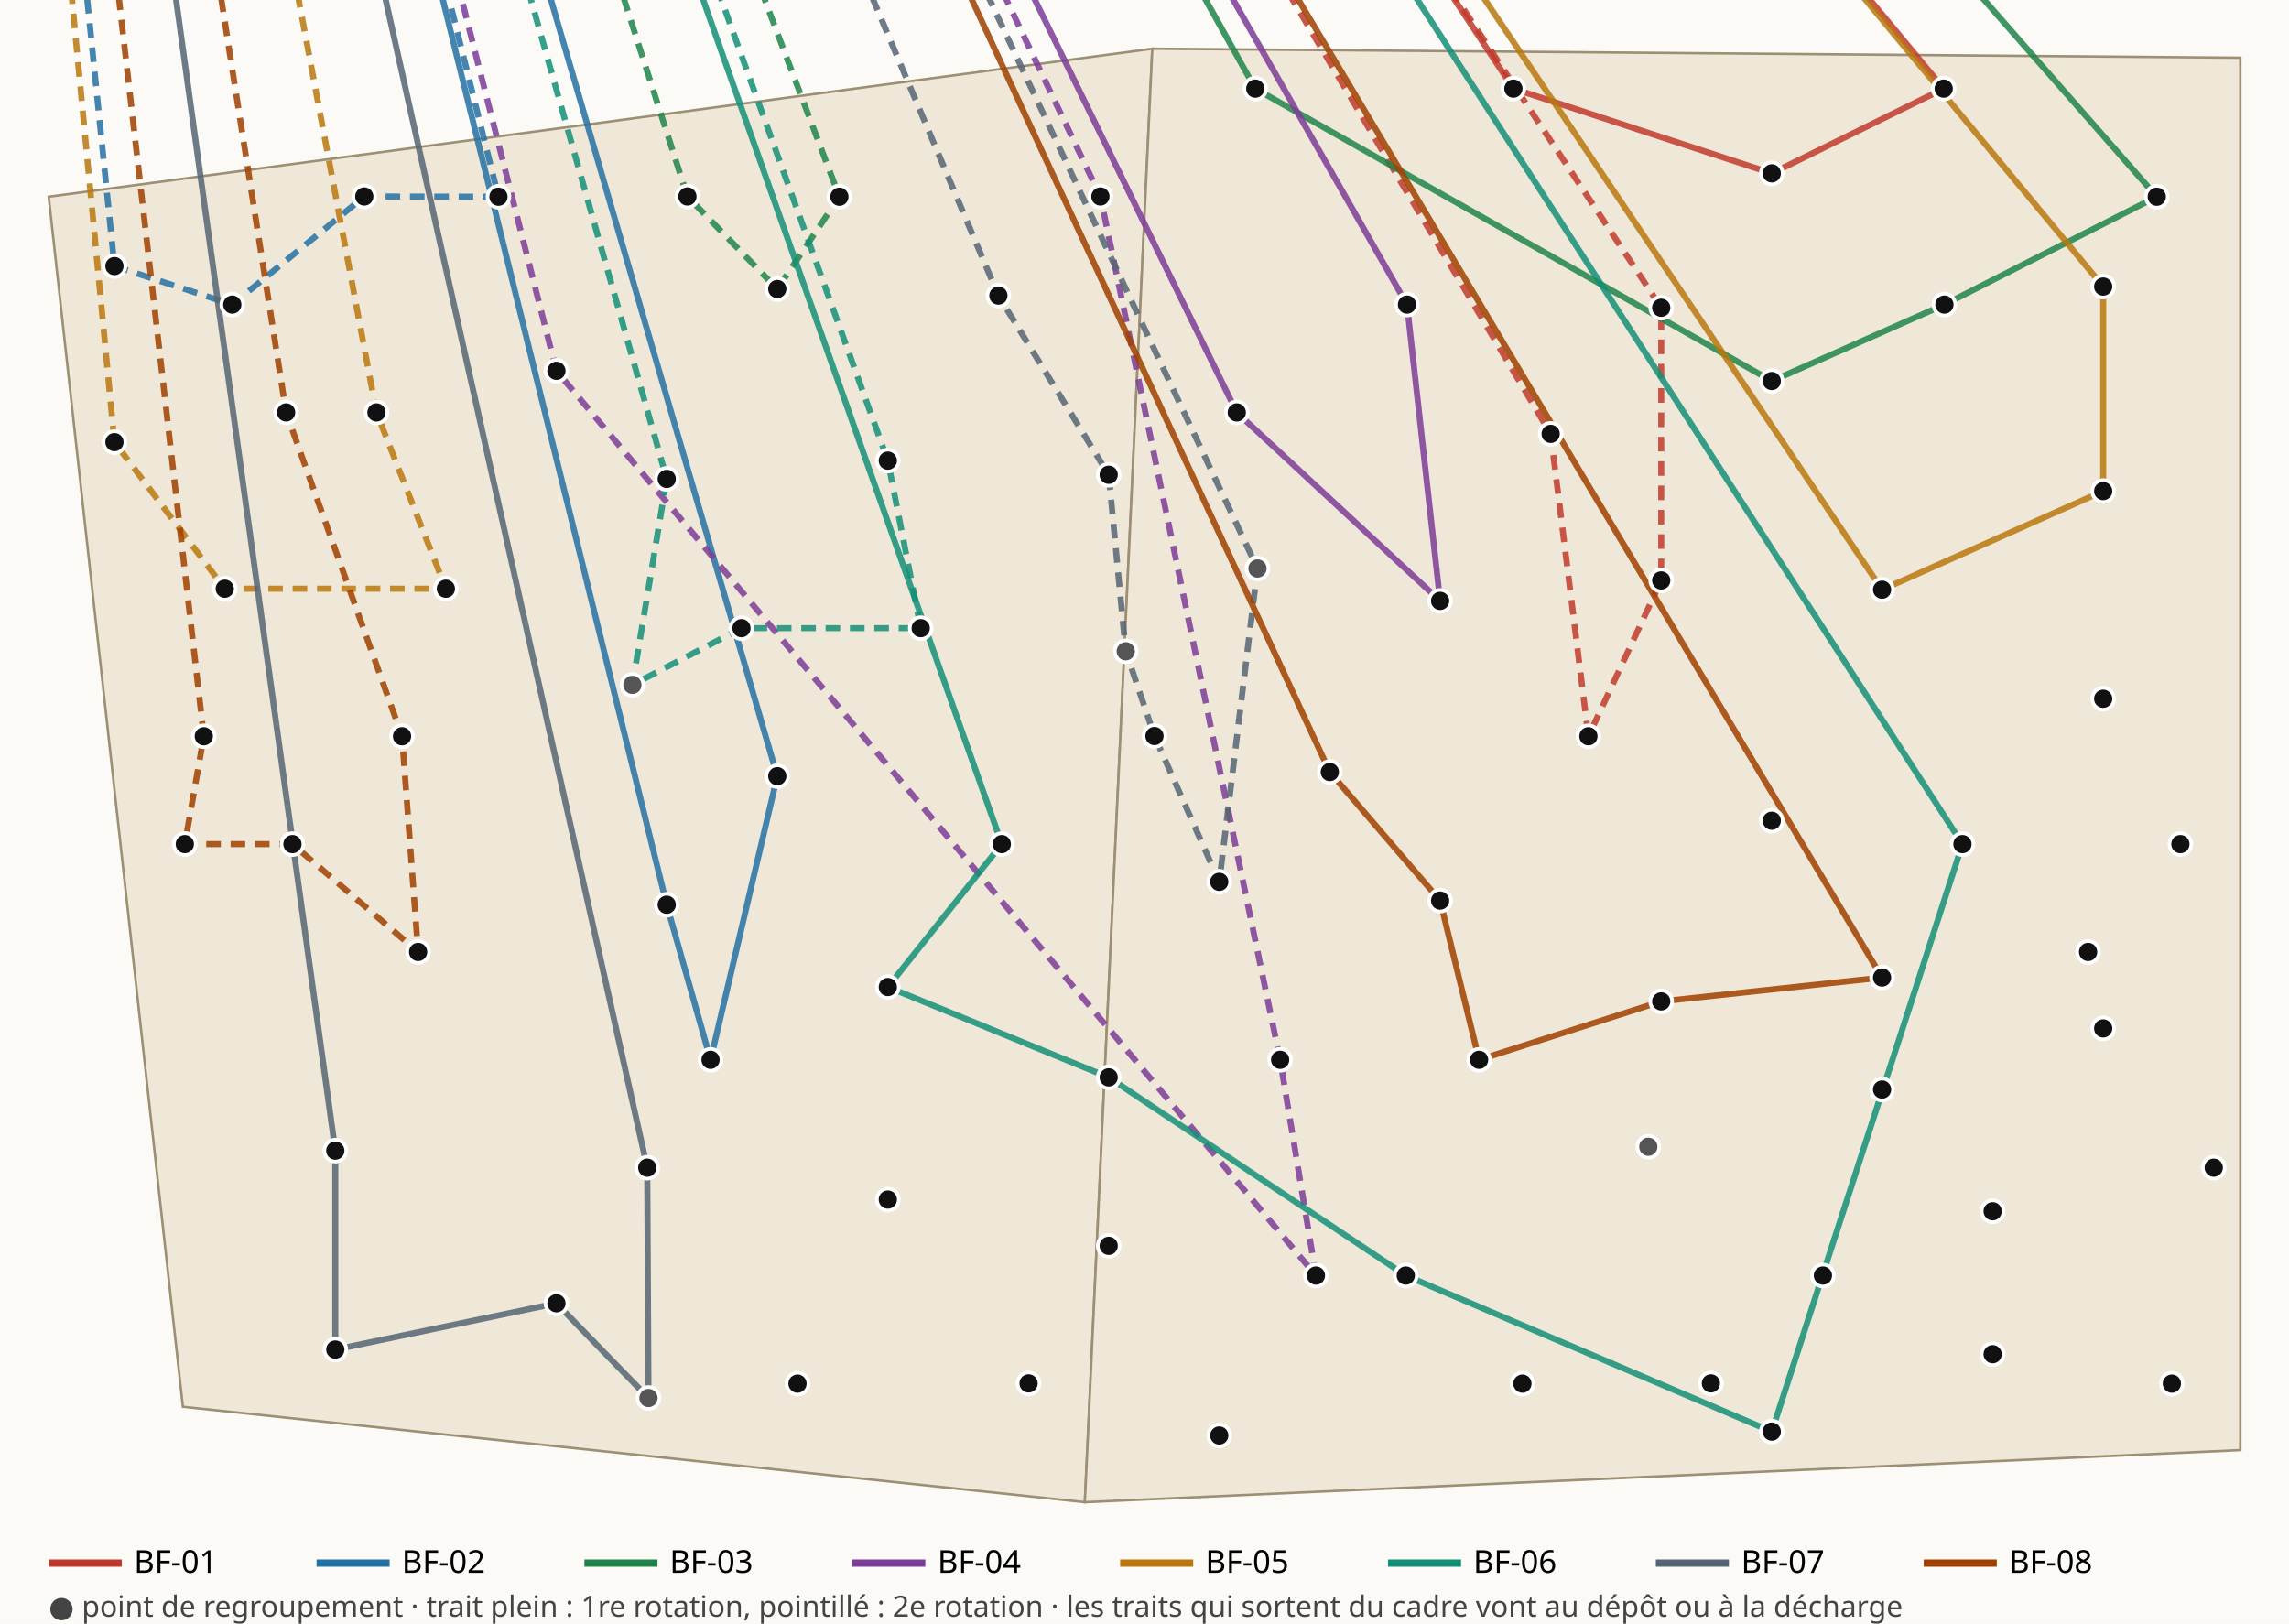
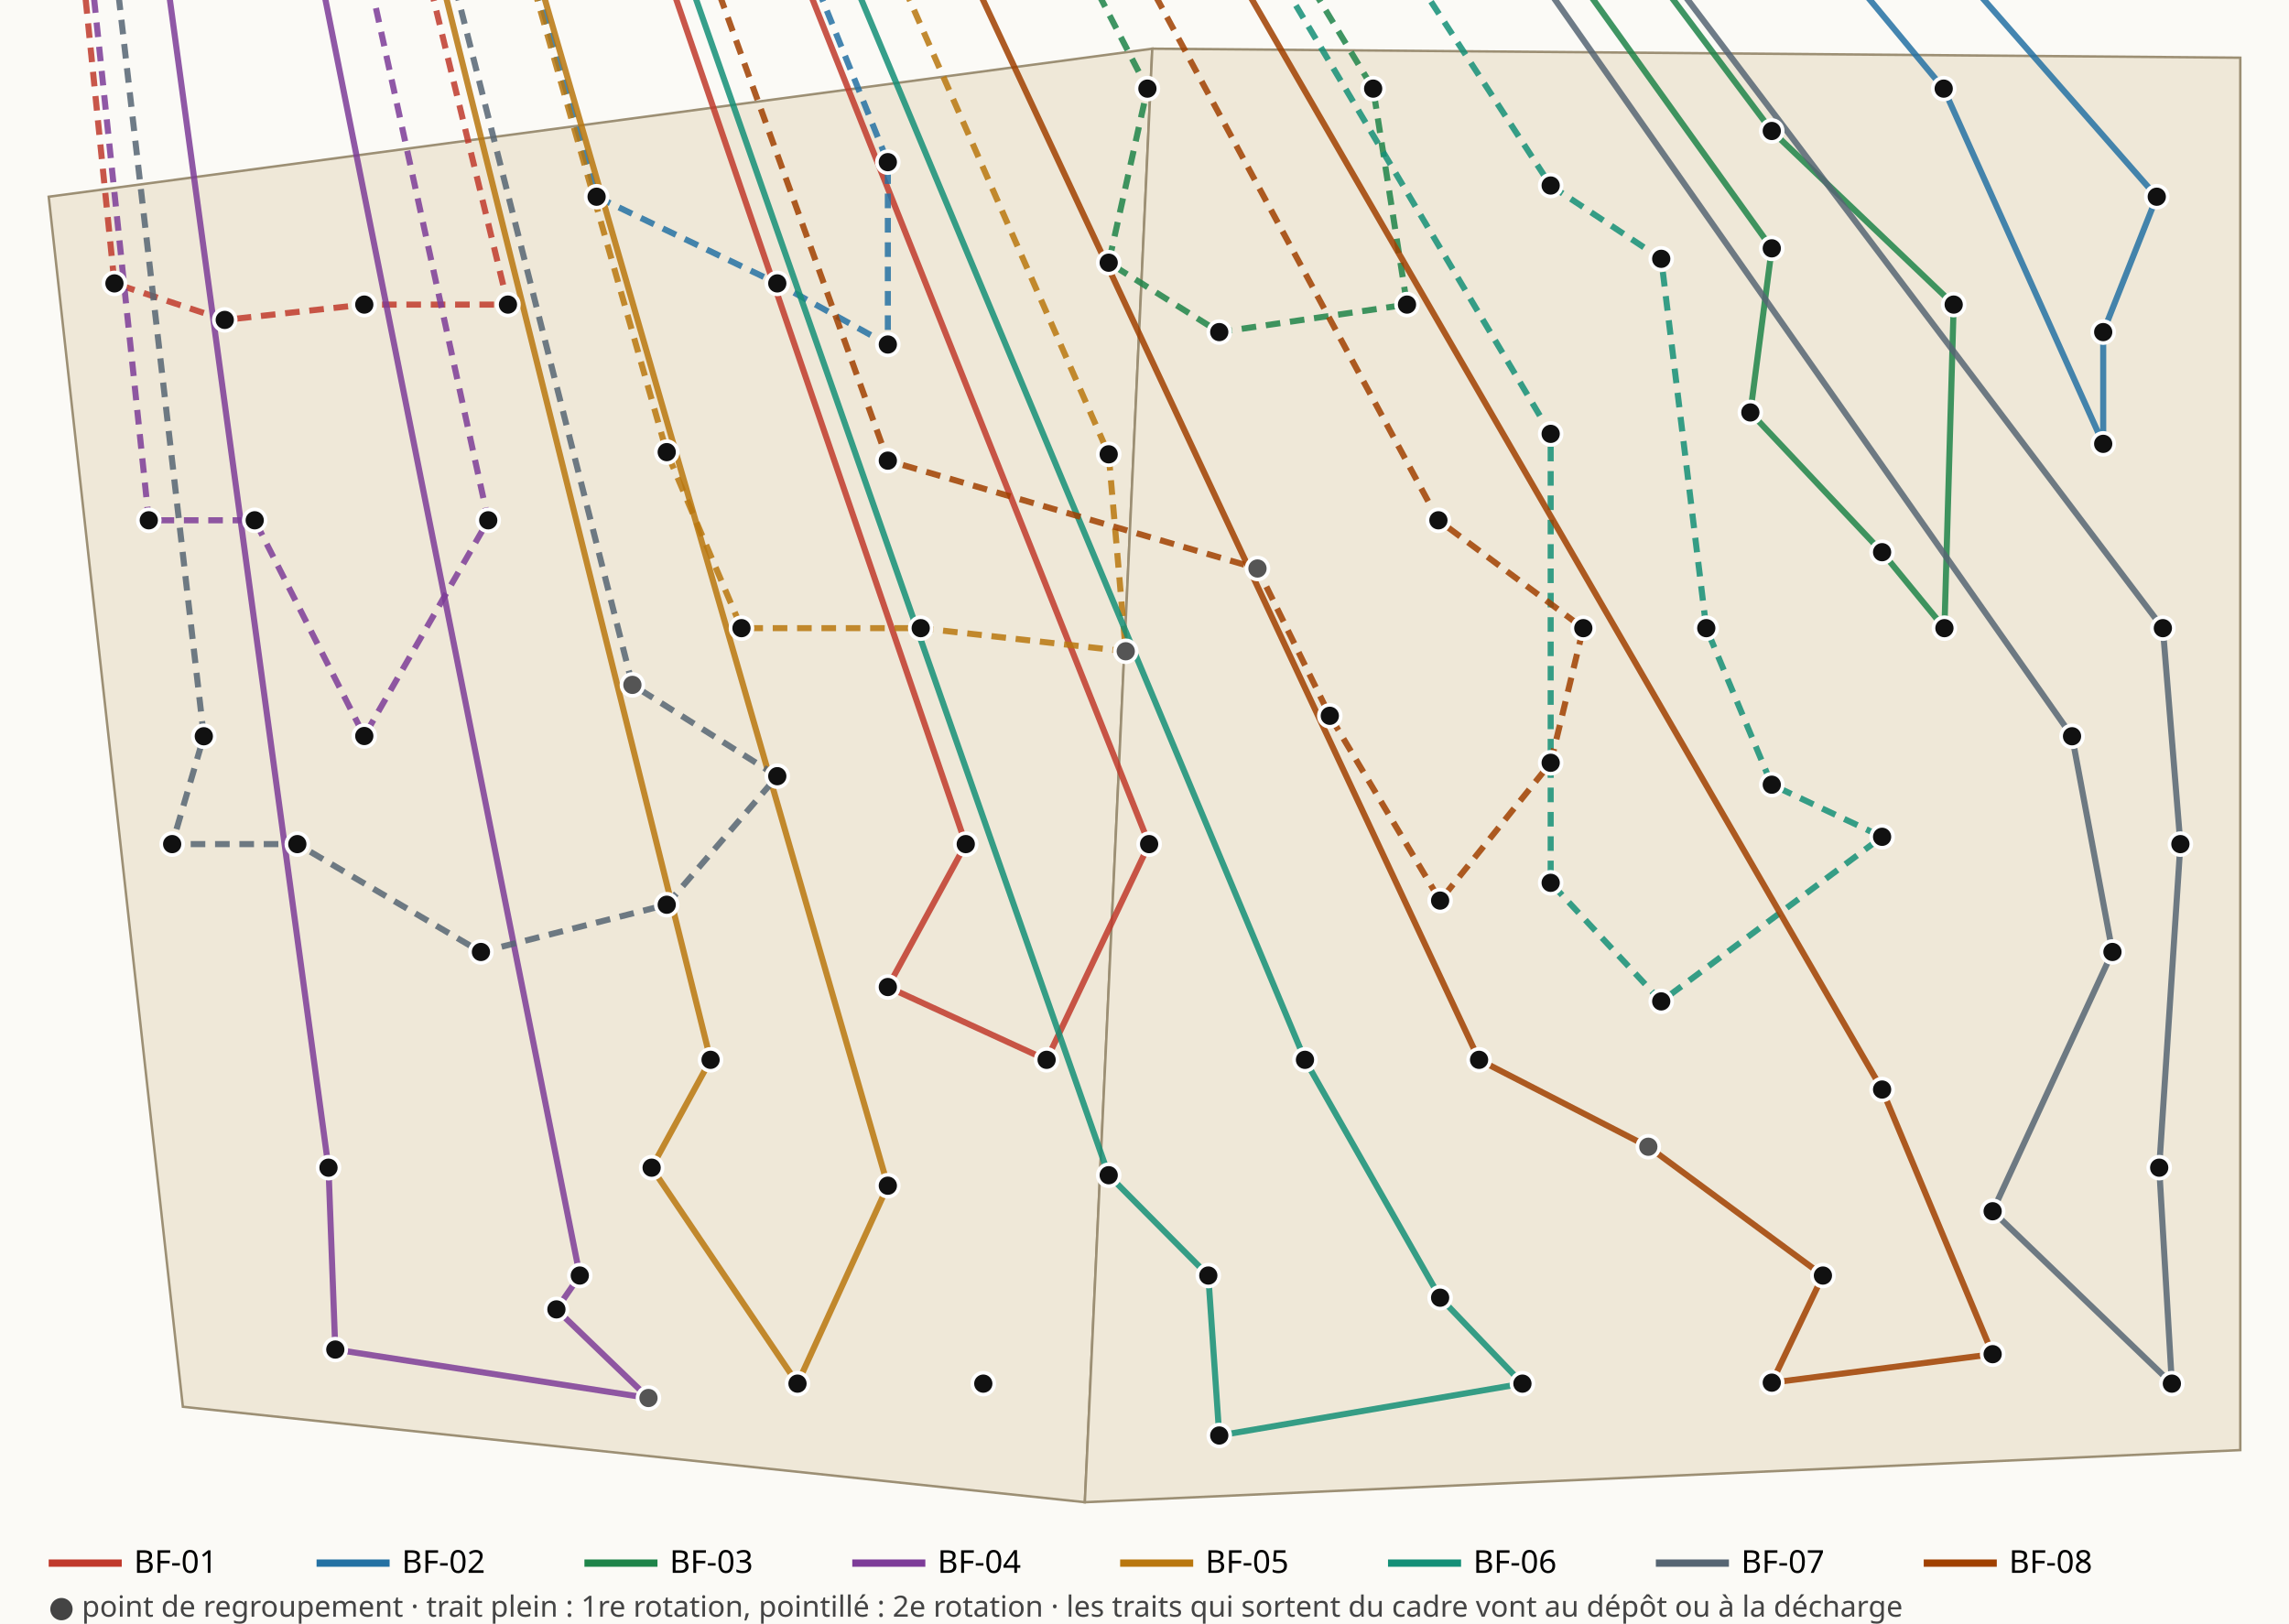
<svg xmlns="http://www.w3.org/2000/svg" width="940" height="667" font-family="sans-serif">
  <rect width="100%" height="100%" fill="#fbfaf6" />
  <clipPath id="cadre">
    <rect x="0" y="0" width="940" height="627" />
  </clipPath>
  <g clip-path="url(#cadre)">
    <polygon points="75.1,577.8 445.5,617.0 473.2,20.0 20.0,80.8 75.1,577.8" fill="#efe8d8" stroke="#9c8f74" />
    <polygon points="445.5,617.0 920.0,595.6 920.0,23.7 473.2,20.0 445.5,617.0" fill="#efe8d8" stroke="#9c8f74" />
-     <polyline points="-66.7,-1005.2 798.2,36.4 727.6,71.2 621.5,36.4 -66.7,-1005.2" fill="none" stroke="#c0392b" stroke-width="2.5" opacity=".85" />
-     <polyline points="-66.7,-1005.2 682.2,126.4 682.2,238.4 652.3,302.4 636.8,178.2 -66.7,-1005.2" fill="none" stroke="#c0392b" stroke-width="2.5" stroke-dasharray="6 4" opacity=".85" />
-     <polyline points="-66.7,-1005.2 319.2,318.8 291.8,435.3 273.8,371.6 -66.7,-1005.2" fill="none" stroke="#2471a3" stroke-width="2.5" opacity=".85" />
-     <polyline points="-66.7,-1005.2 47.0,109.3 95.4,125.1 149.6,80.7 204.7,80.8 -66.7,-1005.2" fill="none" stroke="#2471a3" stroke-width="2.5" stroke-dasharray="6 4" opacity=".85" />
-     <polyline points="-66.7,-1005.2 515.5,36.4 727.6,156.5 798.5,125.1 885.7,80.8 -66.7,-1005.2" fill="none" stroke="#1e8449" stroke-width="2.5" opacity=".85" />
-     <polyline points="-66.7,-1005.2 344.7,80.8 319.2,118.7 282.3,80.7 -66.7,-1005.2" fill="none" stroke="#1e8449" stroke-width="2.5" stroke-dasharray="6 4" opacity=".85" />
-     <polyline points="-66.7,-1005.2 507.9,169.4 591.4,246.8 577.8,125.1 -66.7,-1005.2" fill="none" stroke="#7d3c98" stroke-width="2.5" opacity=".85" />
-     <polyline points="-66.7,-1005.2 451.9,80.7 525.7,435.3 540.4,523.9 228.5,152.3 -66.7,-1005.2" fill="none" stroke="#7d3c98" stroke-width="2.5" stroke-dasharray="6 4" opacity=".85" />
-     <polyline points="-66.7,-1005.2 863.7,117.7 863.7,201.7 772.9,242.2 -66.7,-1005.2" fill="none" stroke="#b9770e" stroke-width="2.5" opacity=".85" />
-     <polyline points="-66.7,-1005.2 154.6,169.4 183.1,241.8 92.3,241.8 47.0,181.6 -66.7,-1005.2" fill="none" stroke="#b9770e" stroke-width="2.5" stroke-dasharray="6 4" opacity=".85" />
-     <polyline points="-66.7,-1005.2 805.9,346.7 727.6,588.0 577.3,523.9 455.3,442.5 364.6,405.4 411.4,346.7 -66.7,-1005.2" fill="none" stroke="#148f77" stroke-width="2.5" opacity=".85" />
-     <polyline points="-66.7,-1005.2 273.8,196.7 259.7,281.3 304.5,258.0 378.1,258.0 364.6,189.2 -66.7,-1005.2" fill="none" stroke="#148f77" stroke-width="2.5" stroke-dasharray="6 4" opacity=".85" />
-     <polyline points="-66.7,-1005.2 137.7,472.6 137.7,554.3 228.5,535.3 266.3,574.2 265.8,479.6 -66.7,-1005.2" fill="none" stroke="#566573" stroke-width="2.5" opacity=".85" />
-     <polyline points="-66.7,-1005.2 410.0,121.4 455.3,195.0 462.3,267.5 474.1,302.3 500.7,362.2 516.4,233.5 -66.7,-1005.2" fill="none" stroke="#566573" stroke-width="2.5" stroke-dasharray="6 4" opacity=".85" />
-     <polyline points="-66.7,-1005.2 772.9,401.5 682.2,411.3 607.4,435.3 591.4,369.9 546.1,317.1 -66.7,-1005.2" fill="none" stroke="#a04000" stroke-width="2.5" opacity=".85" />
-     <polyline points="-66.7,-1005.2 83.7,302.4 75.9,346.7 120.1,346.7 171.7,391.0 165.1,302.4 117.5,169.4 -66.7,-1005.2" fill="none" stroke="#a04000" stroke-width="2.5" stroke-dasharray="6 4" opacity=".85" />
+     <polyline points="-66.7,-1005.2 471.9,346.7 429.8,435.3 364.6,405.4 396.6,346.7 -66.7,-1005.2" fill="none" stroke="#c0392b" stroke-width="2.5" opacity=".85" />
+     <polyline points="-66.7,-1005.2 47.0,116.4 92.3,131.4 149.6,125.1 208.6,125.1 -66.7,-1005.2" fill="none" stroke="#c0392b" stroke-width="2.5" stroke-dasharray="6 4" opacity=".85" />
+     <polyline points="-66.7,-1005.2 885.7,80.8 863.7,136.4 863.7,182.3 798.2,36.4 -66.7,-1005.2" fill="none" stroke="#2471a3" stroke-width="2.5" opacity=".85" />
+     <polyline points="-66.7,-1005.2 245.0,80.8 319.2,116.4 364.6,141.5 364.6,66.6 -66.7,-1005.2" fill="none" stroke="#2471a3" stroke-width="2.5" stroke-dasharray="6 4" opacity=".85" />
+     <polyline points="-66.7,-1005.2 727.6,53.8 802.3,125.1 798.5,258.0 772.9,226.8 718.8,169.4 727.6,102.0 -66.7,-1005.2" fill="none" stroke="#1e8449" stroke-width="2.5" opacity=".85" />
+     <polyline points="-66.7,-1005.2 563.9,36.4 577.8,125.1 500.7,136.4 455.3,107.9 471.2,36.4 -66.7,-1005.2" fill="none" stroke="#1e8449" stroke-width="2.5" stroke-dasharray="6 4" opacity=".85" />
+     <polyline points="-66.7,-1005.2 134.9,479.6 137.7,554.3 266.3,574.2 228.5,537.8 238.1,523.9 -66.7,-1005.2" fill="none" stroke="#7d3c98" stroke-width="2.5" opacity=".85" />
+     <polyline points="-66.7,-1005.2 61.1,213.7 104.6,213.7 149.6,302.3 200.5,213.7 -66.7,-1005.2" fill="none" stroke="#7d3c98" stroke-width="2.5" stroke-dasharray="6 4" opacity=".85" />
+     <polyline points="-66.7,-1005.2 291.8,435.3 267.6,479.6 327.5,568.3 364.6,487.0 -66.7,-1005.2" fill="none" stroke="#b9770e" stroke-width="2.5" opacity=".85" />
+     <polyline points="-66.7,-1005.2 273.8,185.7 304.5,258.0 378.1,258.0 462.3,267.5 455.3,186.6 -66.7,-1005.2" fill="none" stroke="#b9770e" stroke-width="2.5" stroke-dasharray="6 4" opacity=".85" />
+     <polyline points="-66.7,-1005.2 535.9,435.3 591.4,533.0 625.2,568.3 500.7,589.6 496.2,523.9 455.3,482.7 -66.7,-1005.2" fill="none" stroke="#148f77" stroke-width="2.5" opacity=".85" />
+     <polyline points="-66.7,-1005.2 636.8,76.2 682.2,106.3 700.7,258.0 727.6,322.3 772.9,343.7 682.2,411.3 636.8,362.6 636.8,178.2 -66.7,-1005.2" fill="none" stroke="#148f77" stroke-width="2.5" stroke-dasharray="6 4" opacity=".85" />
+     <polyline points="-66.7,-1005.2 888.2,258.0 895.4,346.7 886.7,479.6 891.9,568.3 818.3,497.5 867.5,391.0 850.9,302.4 -66.7,-1005.2" fill="none" stroke="#566573" stroke-width="2.5" opacity=".85" />
+     <polyline points="-66.7,-1005.2 83.7,302.4 70.7,346.7 122.1,346.7 197.5,391.0 273.8,371.6 319.2,318.8 259.7,281.3 -66.7,-1005.2" fill="none" stroke="#566573" stroke-width="2.5" stroke-dasharray="6 4" opacity=".85" />
+     <polyline points="-66.7,-1005.2 607.4,435.3 676.9,471.0 748.6,523.9 727.6,567.9 818.3,556.2 772.9,447.5 -66.7,-1005.2" fill="none" stroke="#a04000" stroke-width="2.5" opacity=".85" />
+     <polyline points="-66.7,-1005.2 590.7,213.7 650.2,258.0 636.8,313.3 591.4,369.9 546.1,294.0 516.4,233.5 364.6,189.2 -66.7,-1005.2" fill="none" stroke="#a04000" stroke-width="2.5" stroke-dasharray="6 4" opacity=".85" />
    <circle cx="516.4" cy="233.5" r="4.5" fill="#555" stroke="#fff" stroke-width="1.5" />
    <circle cx="462.3" cy="267.5" r="4.5" fill="#555" stroke="#fff" stroke-width="1.5" />
    <circle cx="259.7" cy="281.3" r="4.5" fill="#555" stroke="#fff" stroke-width="1.5" />
    <circle cx="676.9" cy="471.0" r="4.5" fill="#555" stroke="#fff" stroke-width="1.5" />
    <circle cx="266.3" cy="574.2" r="4.5" fill="#555" stroke="#fff" stroke-width="1.5" />
-     <circle cx="652.3" cy="302.4" r="4.5" fill="#111" stroke="#fff" stroke-width="1.5" />
-     <circle cx="863.7" cy="117.7" r="4.5" fill="#111" stroke="#fff" stroke-width="1.5" />
+     <circle cx="727.6" cy="102.0" r="4.5" fill="#111" stroke="#fff" stroke-width="1.5" />
+     <circle cx="471.9" cy="346.7" r="4.5" fill="#111" stroke="#fff" stroke-width="1.5" />
+     <circle cx="104.6" cy="213.7" r="4.5" fill="#111" stroke="#fff" stroke-width="1.5" />
+     <circle cx="772.9" cy="343.7" r="4.5" fill="#111" stroke="#fff" stroke-width="1.5" />
+     <circle cx="364.6" cy="189.2" r="4.5" fill="#111" stroke="#fff" stroke-width="1.5" />
+     <circle cx="748.6" cy="523.9" r="4.5" fill="#111" stroke="#fff" stroke-width="1.5" />
+     <circle cx="590.7" cy="213.7" r="4.5" fill="#111" stroke="#fff" stroke-width="1.5" />
+     <circle cx="535.9" cy="435.3" r="4.5" fill="#111" stroke="#fff" stroke-width="1.5" />
+     <circle cx="850.9" cy="302.4" r="4.5" fill="#111" stroke="#fff" stroke-width="1.5" />
+     <circle cx="364.6" cy="405.4" r="4.5" fill="#111" stroke="#fff" stroke-width="1.5" />
+     <circle cx="83.7" cy="302.4" r="4.5" fill="#111" stroke="#fff" stroke-width="1.5" />
+     <circle cx="471.2" cy="36.4" r="4.5" fill="#111" stroke="#fff" stroke-width="1.5" />
+     <circle cx="886.7" cy="479.6" r="4.5" fill="#111" stroke="#fff" stroke-width="1.5" />
+     <circle cx="403.8" cy="568.3" r="4.5" fill="#111" stroke="#fff" stroke-width="1.5" />
+     <circle cx="636.8" cy="313.3" r="4.5" fill="#111" stroke="#fff" stroke-width="1.5" />
+     <circle cx="625.2" cy="568.3" r="4.5" fill="#111" stroke="#fff" stroke-width="1.5" />
+     <circle cx="319.2" cy="318.8" r="4.5" fill="#111" stroke="#fff" stroke-width="1.5" />
+     <circle cx="137.7" cy="554.3" r="4.5" fill="#111" stroke="#fff" stroke-width="1.5" />
+     <circle cx="197.5" cy="391.0" r="4.5" fill="#111" stroke="#fff" stroke-width="1.5" />
+     <circle cx="273.8" cy="185.7" r="4.5" fill="#111" stroke="#fff" stroke-width="1.5" />
+     <circle cx="888.2" cy="258.0" r="4.5" fill="#111" stroke="#fff" stroke-width="1.5" />
+     <circle cx="636.8" cy="362.6" r="4.5" fill="#111" stroke="#fff" stroke-width="1.5" />
+     <circle cx="364.6" cy="487.0" r="4.5" fill="#111" stroke="#fff" stroke-width="1.5" />
+     <circle cx="718.8" cy="169.4" r="4.5" fill="#111" stroke="#fff" stroke-width="1.5" />
    <circle cx="818.3" cy="497.5" r="4.5" fill="#111" stroke="#fff" stroke-width="1.5" />
-     <circle cx="455.3" cy="195.0" r="4.5" fill="#111" stroke="#fff" stroke-width="1.5" />
+     <circle cx="378.1" cy="258.0" r="4.5" fill="#111" stroke="#fff" stroke-width="1.5" />
+     <circle cx="500.7" cy="589.6" r="4.5" fill="#111" stroke="#fff" stroke-width="1.5" />
+     <circle cx="650.2" cy="258.0" r="4.5" fill="#111" stroke="#fff" stroke-width="1.5" />
+     <circle cx="863.7" cy="182.3" r="4.5" fill="#111" stroke="#fff" stroke-width="1.5" />
+     <circle cx="682.2" cy="411.3" r="4.5" fill="#111" stroke="#fff" stroke-width="1.5" />
+     <circle cx="200.5" cy="213.7" r="4.5" fill="#111" stroke="#fff" stroke-width="1.5" />
+     <circle cx="563.9" cy="36.4" r="4.5" fill="#111" stroke="#fff" stroke-width="1.5" />
+     <circle cx="867.5" cy="391.0" r="4.5" fill="#111" stroke="#fff" stroke-width="1.5" />
+     <circle cx="396.6" cy="346.7" r="4.5" fill="#111" stroke="#fff" stroke-width="1.5" />
+     <circle cx="591.4" cy="533.0" r="4.5" fill="#111" stroke="#fff" stroke-width="1.5" />
+     <circle cx="546.1" cy="294.0" r="4.5" fill="#111" stroke="#fff" stroke-width="1.5" />
+     <circle cx="122.1" cy="346.7" r="4.5" fill="#111" stroke="#fff" stroke-width="1.5" />
+     <circle cx="291.8" cy="435.3" r="4.5" fill="#111" stroke="#fff" stroke-width="1.5" />
+     <circle cx="455.3" cy="107.9" r="4.5" fill="#111" stroke="#fff" stroke-width="1.5" />
+     <circle cx="818.3" cy="556.2" r="4.5" fill="#111" stroke="#fff" stroke-width="1.5" />
+     <circle cx="327.5" cy="568.3" r="4.5" fill="#111" stroke="#fff" stroke-width="1.5" />
+     <circle cx="798.2" cy="36.4" r="4.5" fill="#111" stroke="#fff" stroke-width="1.5" />
+     <circle cx="245.0" cy="80.8" r="4.5" fill="#111" stroke="#fff" stroke-width="1.5" />
+     <circle cx="273.8" cy="371.6" r="4.5" fill="#111" stroke="#fff" stroke-width="1.5" />
+     <circle cx="891.9" cy="568.3" r="4.5" fill="#111" stroke="#fff" stroke-width="1.5" />
+     <circle cx="727.6" cy="322.3" r="4.5" fill="#111" stroke="#fff" stroke-width="1.5" />
+     <circle cx="607.4" cy="435.3" r="4.5" fill="#111" stroke="#fff" stroke-width="1.5" />
+     <circle cx="727.6" cy="53.8" r="4.5" fill="#111" stroke="#fff" stroke-width="1.5" />
+     <circle cx="429.8" cy="435.3" r="4.5" fill="#111" stroke="#fff" stroke-width="1.5" />
+     <circle cx="895.4" cy="346.7" r="4.5" fill="#111" stroke="#fff" stroke-width="1.5" />
+     <circle cx="885.7" cy="80.8" r="4.5" fill="#111" stroke="#fff" stroke-width="1.5" />
    <circle cx="577.8" cy="125.1" r="4.5" fill="#111" stroke="#fff" stroke-width="1.5" />
-     <circle cx="204.7" cy="80.8" r="4.5" fill="#111" stroke="#fff" stroke-width="1.5" />
-     <circle cx="625.2" cy="568.3" r="4.5" fill="#111" stroke="#fff" stroke-width="1.5" />
-     <circle cx="137.7" cy="554.3" r="4.5" fill="#111" stroke="#fff" stroke-width="1.5" />
-     <circle cx="411.4" cy="346.7" r="4.5" fill="#111" stroke="#fff" stroke-width="1.5" />
-     <circle cx="344.7" cy="80.8" r="4.5" fill="#111" stroke="#fff" stroke-width="1.5" />
-     <circle cx="95.4" cy="125.1" r="4.5" fill="#111" stroke="#fff" stroke-width="1.5" />
-     <circle cx="319.2" cy="318.8" r="4.5" fill="#111" stroke="#fff" stroke-width="1.5" />
-     <circle cx="607.4" cy="435.3" r="4.5" fill="#111" stroke="#fff" stroke-width="1.5" />
-     <circle cx="364.6" cy="189.2" r="4.5" fill="#111" stroke="#fff" stroke-width="1.5" />
-     <circle cx="772.9" cy="242.2" r="4.5" fill="#111" stroke="#fff" stroke-width="1.5" />
-     <circle cx="291.8" cy="435.3" r="4.5" fill="#111" stroke="#fff" stroke-width="1.5" />
-     <circle cx="798.2" cy="36.4" r="4.5" fill="#111" stroke="#fff" stroke-width="1.5" />
-     <circle cx="891.9" cy="568.3" r="4.5" fill="#111" stroke="#fff" stroke-width="1.5" />
-     <circle cx="500.7" cy="589.6" r="4.5" fill="#111" stroke="#fff" stroke-width="1.5" />
-     <circle cx="117.5" cy="169.4" r="4.5" fill="#111" stroke="#fff" stroke-width="1.5" />
-     <circle cx="748.6" cy="523.9" r="4.5" fill="#111" stroke="#fff" stroke-width="1.5" />
-     <circle cx="327.5" cy="568.3" r="4.5" fill="#111" stroke="#fff" stroke-width="1.5" />
-     <circle cx="265.8" cy="479.6" r="4.5" fill="#111" stroke="#fff" stroke-width="1.5" />
-     <circle cx="682.2" cy="238.4" r="4.5" fill="#111" stroke="#fff" stroke-width="1.5" />
-     <circle cx="378.1" cy="258.0" r="4.5" fill="#111" stroke="#fff" stroke-width="1.5" />
-     <circle cx="818.3" cy="556.2" r="4.5" fill="#111" stroke="#fff" stroke-width="1.5" />
-     <circle cx="682.2" cy="411.3" r="4.5" fill="#111" stroke="#fff" stroke-width="1.5" />
-     <circle cx="364.6" cy="405.4" r="4.5" fill="#111" stroke="#fff" stroke-width="1.5" />
-     <circle cx="507.9" cy="169.4" r="4.5" fill="#111" stroke="#fff" stroke-width="1.5" />
-     <circle cx="515.5" cy="36.4" r="4.5" fill="#111" stroke="#fff" stroke-width="1.5" />
-     <circle cx="47.0" cy="109.3" r="4.5" fill="#111" stroke="#fff" stroke-width="1.5" />
-     <circle cx="228.5" cy="152.3" r="4.5" fill="#111" stroke="#fff" stroke-width="1.5" />
-     <circle cx="165.1" cy="302.4" r="4.5" fill="#111" stroke="#fff" stroke-width="1.5" />
-     <circle cx="455.3" cy="511.7" r="4.5" fill="#111" stroke="#fff" stroke-width="1.5" />
-     <circle cx="228.5" cy="535.3" r="4.5" fill="#111" stroke="#fff" stroke-width="1.5" />
+     <circle cx="364.6" cy="66.6" r="4.5" fill="#111" stroke="#fff" stroke-width="1.5" />
+     <circle cx="70.7" cy="346.7" r="4.5" fill="#111" stroke="#fff" stroke-width="1.5" />
+     <circle cx="802.3" cy="125.1" r="4.5" fill="#111" stroke="#fff" stroke-width="1.5" />
    <circle cx="591.4" cy="369.9" r="4.5" fill="#111" stroke="#fff" stroke-width="1.5" />
    <circle cx="636.8" cy="178.2" r="4.5" fill="#111" stroke="#fff" stroke-width="1.5" />
-     <circle cx="319.2" cy="118.7" r="4.5" fill="#111" stroke="#fff" stroke-width="1.5" />
-     <circle cx="83.7" cy="302.4" r="4.5" fill="#111" stroke="#fff" stroke-width="1.5" />
-     <circle cx="273.8" cy="371.6" r="4.5" fill="#111" stroke="#fff" stroke-width="1.5" />
-     <circle cx="154.6" cy="169.4" r="4.5" fill="#111" stroke="#fff" stroke-width="1.5" />
-     <circle cx="772.9" cy="401.5" r="4.5" fill="#111" stroke="#fff" stroke-width="1.5" />
-     <circle cx="895.4" cy="346.7" r="4.5" fill="#111" stroke="#fff" stroke-width="1.5" />
-     <circle cx="885.7" cy="80.8" r="4.5" fill="#111" stroke="#fff" stroke-width="1.5" />
-     <circle cx="621.5" cy="36.4" r="4.5" fill="#111" stroke="#fff" stroke-width="1.5" />
-     <circle cx="727.6" cy="71.2" r="4.5" fill="#111" stroke="#fff" stroke-width="1.5" />
-     <circle cx="798.5" cy="125.1" r="4.5" fill="#111" stroke="#fff" stroke-width="1.5" />
-     <circle cx="727.6" cy="156.5" r="4.5" fill="#111" stroke="#fff" stroke-width="1.5" />
-     <circle cx="863.7" cy="201.7" r="4.5" fill="#111" stroke="#fff" stroke-width="1.5" />
-     <circle cx="863.7" cy="287.0" r="4.5" fill="#111" stroke="#fff" stroke-width="1.5" />
-     <circle cx="591.4" cy="246.8" r="4.5" fill="#111" stroke="#fff" stroke-width="1.5" />
-     <circle cx="682.2" cy="126.4" r="4.5" fill="#111" stroke="#fff" stroke-width="1.5" />
-     <circle cx="451.9" cy="80.7" r="4.5" fill="#111" stroke="#fff" stroke-width="1.5" />
-     <circle cx="410.0" cy="121.4" r="4.5" fill="#111" stroke="#fff" stroke-width="1.5" />
-     <circle cx="282.3" cy="80.7" r="4.5" fill="#111" stroke="#fff" stroke-width="1.5" />
-     <circle cx="149.6" cy="80.7" r="4.5" fill="#111" stroke="#fff" stroke-width="1.5" />
-     <circle cx="47.0" cy="181.6" r="4.5" fill="#111" stroke="#fff" stroke-width="1.5" />
-     <circle cx="92.3" cy="241.8" r="4.5" fill="#111" stroke="#fff" stroke-width="1.5" />
-     <circle cx="183.1" cy="241.8" r="4.5" fill="#111" stroke="#fff" stroke-width="1.5" />
+     <circle cx="700.7" cy="258.0" r="4.5" fill="#111" stroke="#fff" stroke-width="1.5" />
+     <circle cx="863.7" cy="136.4" r="4.5" fill="#111" stroke="#fff" stroke-width="1.5" />
+     <circle cx="798.5" cy="258.0" r="4.5" fill="#111" stroke="#fff" stroke-width="1.5" />
+     <circle cx="772.9" cy="226.8" r="4.5" fill="#111" stroke="#fff" stroke-width="1.5" />
+     <circle cx="455.3" cy="186.6" r="4.5" fill="#111" stroke="#fff" stroke-width="1.5" />
+     <circle cx="500.7" cy="136.4" r="4.5" fill="#111" stroke="#fff" stroke-width="1.5" />
+     <circle cx="682.2" cy="106.3" r="4.5" fill="#111" stroke="#fff" stroke-width="1.5" />
+     <circle cx="636.8" cy="76.2" r="4.5" fill="#111" stroke="#fff" stroke-width="1.5" />
+     <circle cx="364.6" cy="141.5" r="4.5" fill="#111" stroke="#fff" stroke-width="1.5" />
+     <circle cx="319.2" cy="116.4" r="4.5" fill="#111" stroke="#fff" stroke-width="1.5" />
+     <circle cx="208.6" cy="125.1" r="4.5" fill="#111" stroke="#fff" stroke-width="1.5" />
+     <circle cx="47.0" cy="116.4" r="4.5" fill="#111" stroke="#fff" stroke-width="1.5" />
+     <circle cx="92.3" cy="131.4" r="4.5" fill="#111" stroke="#fff" stroke-width="1.5" />
+     <circle cx="149.6" cy="125.1" r="4.5" fill="#111" stroke="#fff" stroke-width="1.5" />
+     <circle cx="61.1" cy="213.7" r="4.5" fill="#111" stroke="#fff" stroke-width="1.5" />
    <circle cx="304.5" cy="258.0" r="4.5" fill="#111" stroke="#fff" stroke-width="1.5" />
-     <circle cx="273.8" cy="196.7" r="4.5" fill="#111" stroke="#fff" stroke-width="1.5" />
-     <circle cx="120.1" cy="346.7" r="4.5" fill="#111" stroke="#fff" stroke-width="1.5" />
-     <circle cx="75.9" cy="346.7" r="4.5" fill="#111" stroke="#fff" stroke-width="1.5" />
-     <circle cx="171.7" cy="391.0" r="4.5" fill="#111" stroke="#fff" stroke-width="1.5" />
-     <circle cx="137.7" cy="472.6" r="4.5" fill="#111" stroke="#fff" stroke-width="1.5" />
-     <circle cx="364.6" cy="492.7" r="4.5" fill="#111" stroke="#fff" stroke-width="1.5" />
-     <circle cx="540.4" cy="523.9" r="4.5" fill="#111" stroke="#fff" stroke-width="1.5" />
-     <circle cx="577.3" cy="523.9" r="4.5" fill="#111" stroke="#fff" stroke-width="1.5" />
-     <circle cx="525.7" cy="435.3" r="4.5" fill="#111" stroke="#fff" stroke-width="1.5" />
-     <circle cx="455.3" cy="442.5" r="4.5" fill="#111" stroke="#fff" stroke-width="1.5" />
-     <circle cx="500.7" cy="362.2" r="4.5" fill="#111" stroke="#fff" stroke-width="1.5" />
-     <circle cx="474.1" cy="302.3" r="4.5" fill="#111" stroke="#fff" stroke-width="1.5" />
-     <circle cx="546.1" cy="317.1" r="4.5" fill="#111" stroke="#fff" stroke-width="1.5" />
-     <circle cx="727.6" cy="337.1" r="4.5" fill="#111" stroke="#fff" stroke-width="1.5" />
-     <circle cx="805.9" cy="346.7" r="4.5" fill="#111" stroke="#fff" stroke-width="1.5" />
-     <circle cx="857.5" cy="391.0" r="4.5" fill="#111" stroke="#fff" stroke-width="1.5" />
-     <circle cx="863.7" cy="422.4" r="4.5" fill="#111" stroke="#fff" stroke-width="1.5" />
-     <circle cx="909.1" cy="479.6" r="4.5" fill="#111" stroke="#fff" stroke-width="1.5" />
+     <circle cx="149.6" cy="302.3" r="4.5" fill="#111" stroke="#fff" stroke-width="1.5" />
+     <circle cx="134.9" cy="479.6" r="4.5" fill="#111" stroke="#fff" stroke-width="1.5" />
+     <circle cx="238.1" cy="523.9" r="4.5" fill="#111" stroke="#fff" stroke-width="1.5" />
+     <circle cx="228.5" cy="537.8" r="4.5" fill="#111" stroke="#fff" stroke-width="1.5" />
+     <circle cx="267.6" cy="479.6" r="4.5" fill="#111" stroke="#fff" stroke-width="1.5" />
+     <circle cx="496.2" cy="523.9" r="4.5" fill="#111" stroke="#fff" stroke-width="1.5" />
+     <circle cx="455.3" cy="482.7" r="4.5" fill="#111" stroke="#fff" stroke-width="1.5" />
    <circle cx="772.9" cy="447.5" r="4.5" fill="#111" stroke="#fff" stroke-width="1.5" />
-     <circle cx="727.6" cy="588.0" r="4.5" fill="#111" stroke="#fff" stroke-width="1.5" />
-     <circle cx="702.6" cy="568.2" r="4.5" fill="#111" stroke="#fff" stroke-width="1.5" />
-     <circle cx="422.4" cy="568.2" r="4.5" fill="#111" stroke="#fff" stroke-width="1.5" />
+     <circle cx="727.6" cy="567.9" r="4.5" fill="#111" stroke="#fff" stroke-width="1.5" />
  </g>
  <line x1="20" y1="642.014" x2="50" y2="642.014" stroke="#c0392b" stroke-width="3" />
  <text x="55" y="646.014" font-size="13">BF-01</text>
  <line x1="130" y1="642.014" x2="160" y2="642.014" stroke="#2471a3" stroke-width="3" />
  <text x="165" y="646.014" font-size="13">BF-02</text>
  <line x1="240" y1="642.014" x2="270" y2="642.014" stroke="#1e8449" stroke-width="3" />
  <text x="275" y="646.014" font-size="13">BF-03</text>
  <line x1="350" y1="642.014" x2="380" y2="642.014" stroke="#7d3c98" stroke-width="3" />
  <text x="385" y="646.014" font-size="13">BF-04</text>
  <line x1="460" y1="642.014" x2="490" y2="642.014" stroke="#b9770e" stroke-width="3" />
  <text x="495" y="646.014" font-size="13">BF-05</text>
  <line x1="570" y1="642.014" x2="600" y2="642.014" stroke="#148f77" stroke-width="3" />
  <text x="605" y="646.014" font-size="13">BF-06</text>
  <line x1="680" y1="642.014" x2="710" y2="642.014" stroke="#566573" stroke-width="3" />
  <text x="715" y="646.014" font-size="13">BF-07</text>
  <line x1="790" y1="642.014" x2="820" y2="642.014" stroke="#a04000" stroke-width="3" />
  <text x="825" y="646.014" font-size="13">BF-08</text>
  <text x="20" y="664.014" font-size="12" fill="#444">● point de regroupement · trait plein : 1re rotation, pointillé : 2e rotation · les traits qui sortent du cadre vont au dépôt ou à la décharge</text>
</svg>
